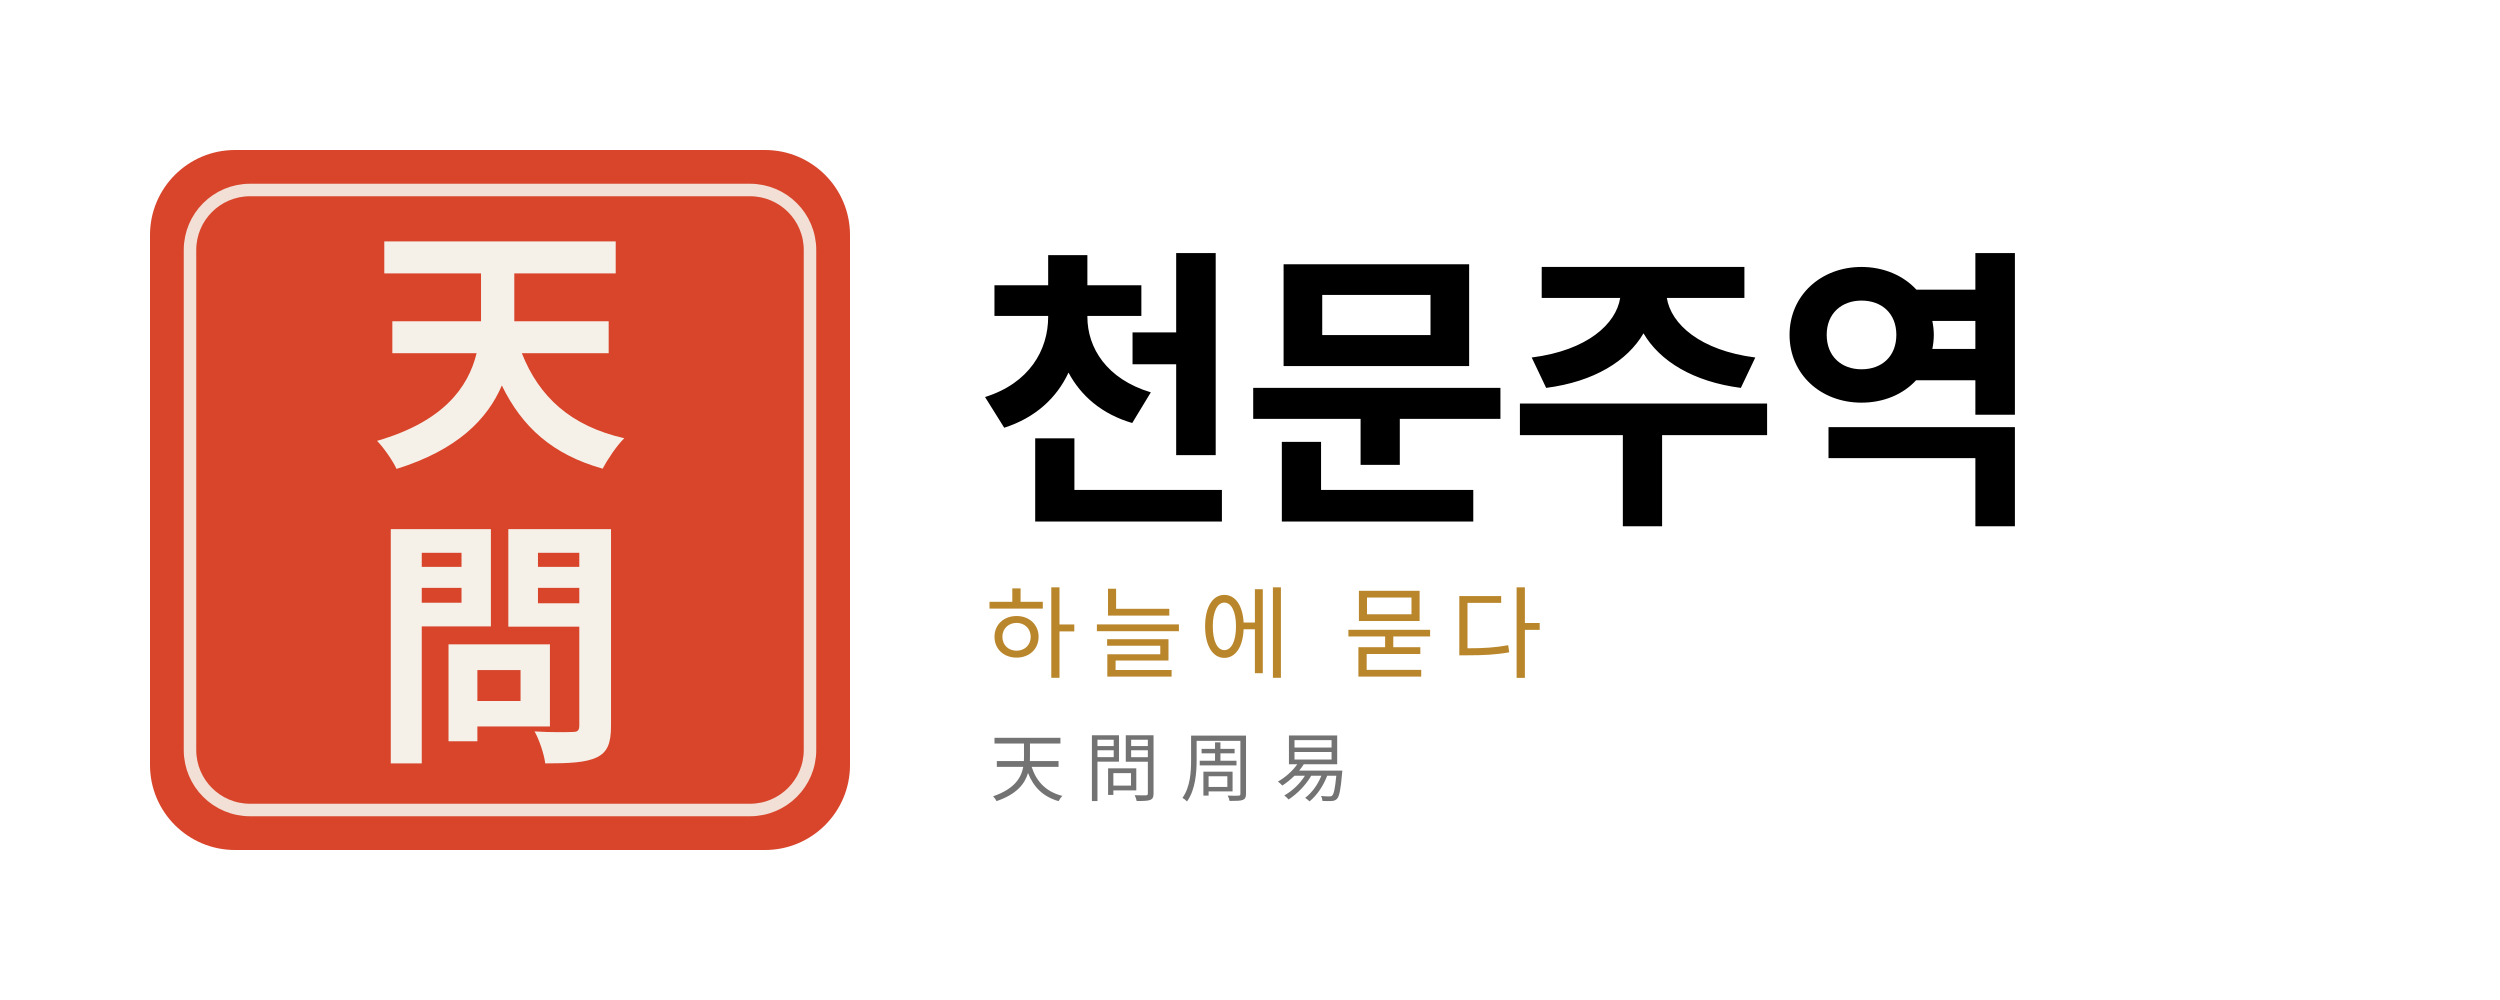
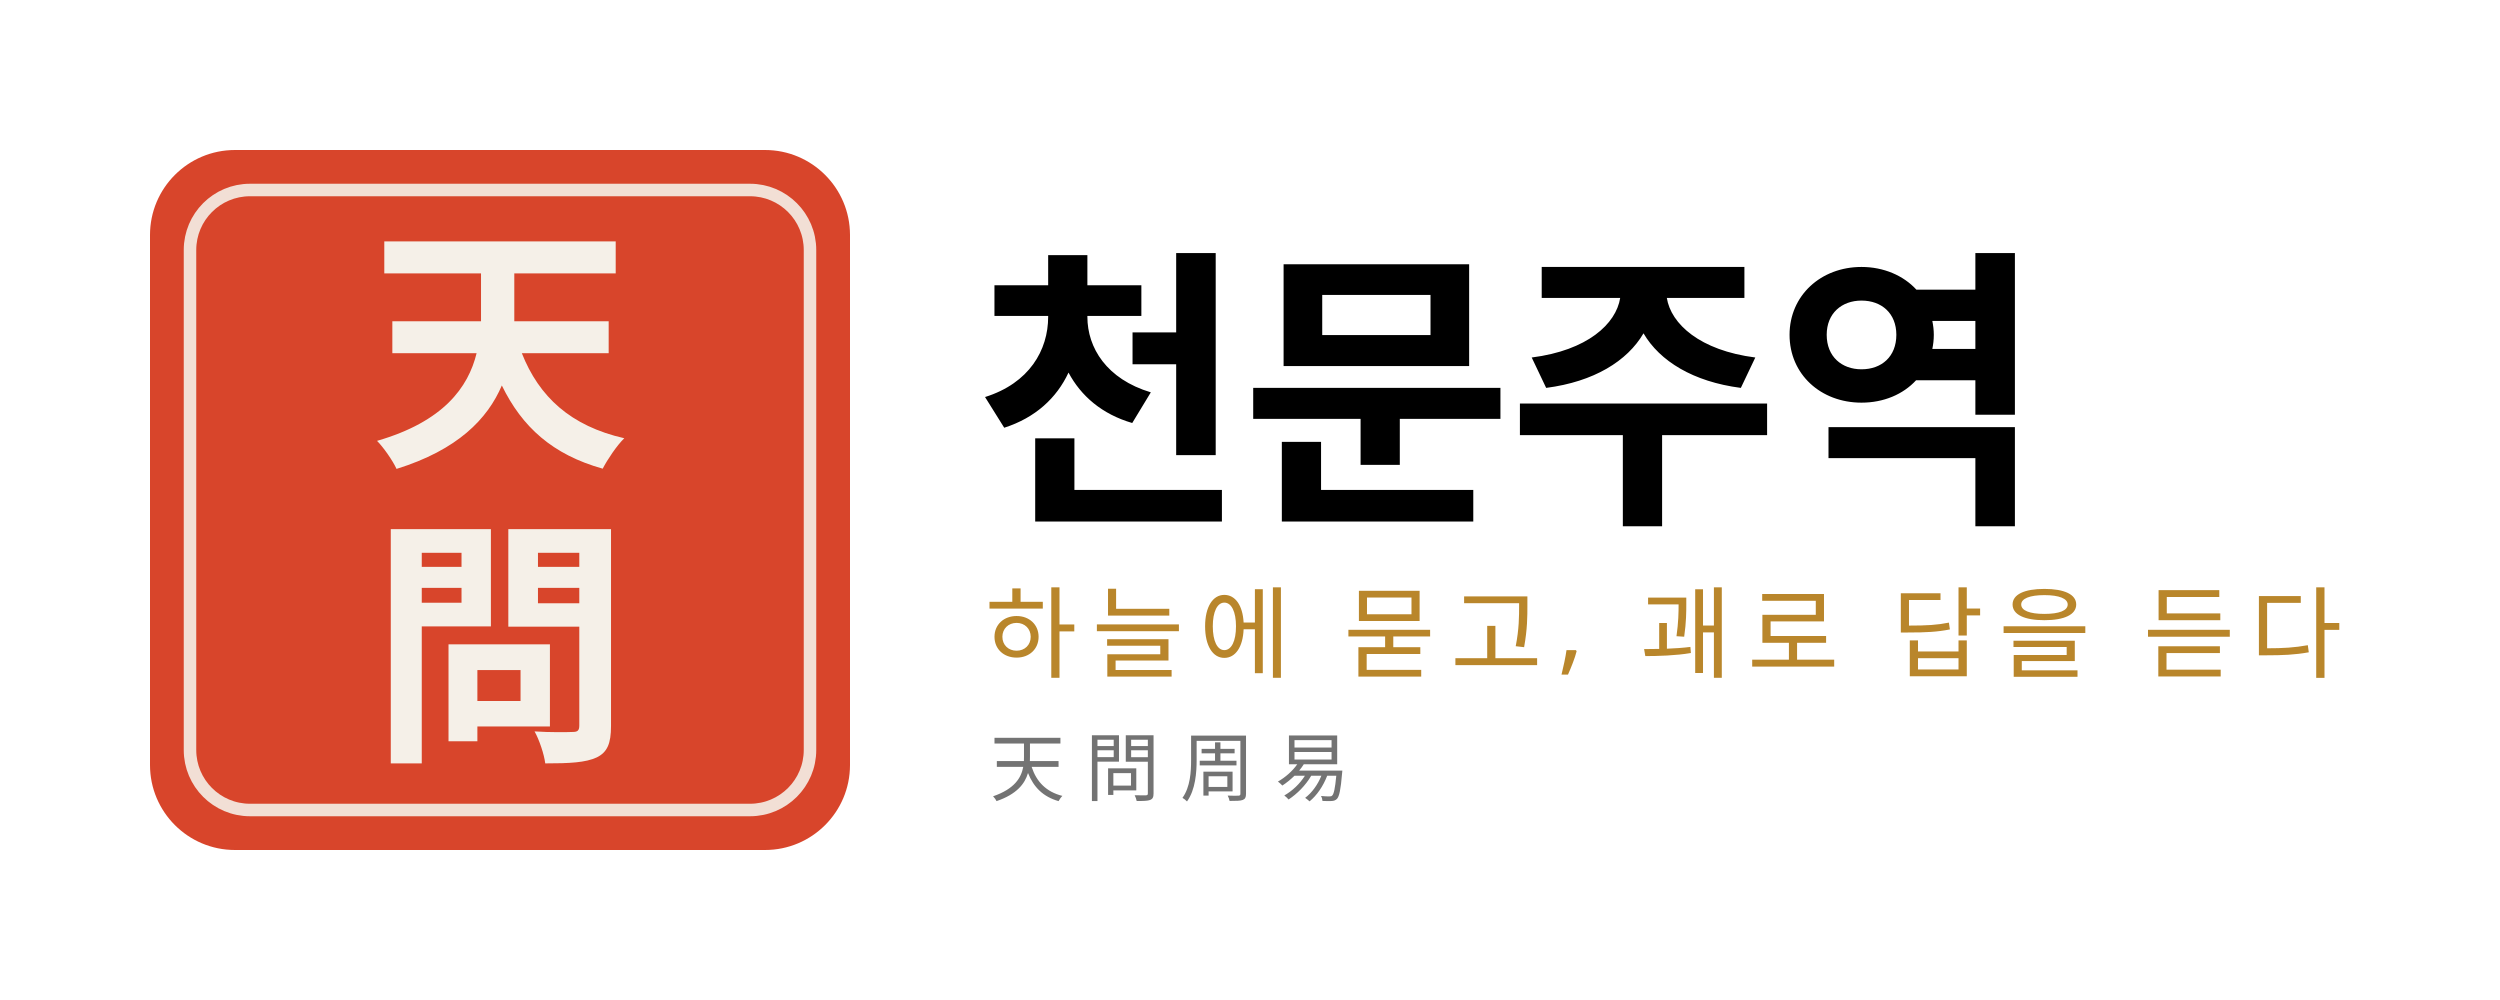
<svg xmlns="http://www.w3.org/2000/svg" viewBox="0 0 1000 400">
  <rect width="1000" height="400" fill="none" />
  <g transform="translate(60 60)">
    <rect width="280" height="280" rx="34" fill="#d8452b" />
    <rect x="16" y="16" width="248" height="248" rx="24" fill="none" stroke="#f5f0e8" stroke-width="5" opacity="0.9" />
    <text x="140" y="118" text-anchor="middle" font-family="&quot;Noto Serif KR&quot;,&quot;Source Han Serif K&quot;,&quot;AppleMyungjo&quot;,&quot;Songti SC&quot;,serif" font-weight="700" font-size="104" fill="#f5f0e8">天</text>
    <text x="140" y="236" text-anchor="middle" font-family="&quot;Noto Serif KR&quot;,&quot;Source Han Serif K&quot;,&quot;AppleMyungjo&quot;,&quot;Songti SC&quot;,serif" font-weight="700" font-size="104" fill="#f5f0e8">問</text>
  </g>
  <text x="390" y="200" font-family="&quot;Pretendard&quot;,&quot;Apple SD Gothic Neo&quot;,&quot;Noto Sans KR&quot;,sans-serif" font-weight="800" font-size="118" fill="currentColor" letter-spacing="-2">천문주역</text>
-   <text x="394" y="268" font-family="&quot;Pretendard&quot;,&quot;Apple SD Gothic Neo&quot;,&quot;Noto Sans KR&quot;,sans-serif" font-weight="500" font-size="40" fill="#b9862b" letter-spacing="6">하늘에 묻다</text>
+   <text x="394" y="268" font-family="&quot;Pretendard&quot;,&quot;Apple SD Gothic Neo&quot;,&quot;Noto Sans KR&quot;,sans-serif" font-weight="500" font-size="40" fill="#b9862b" letter-spacing="6">하늘에 묻고, 괘로 답을 듣다</text>
  <text x="396" y="318" font-family="&quot;Noto Serif KR&quot;,&quot;Source Han Serif K&quot;,&quot;AppleMyungjo&quot;,&quot;Songti SC&quot;,serif" font-weight="500" font-size="30" fill="currentColor" opacity="0.55" letter-spacing="8">天問周易</text>
</svg>
